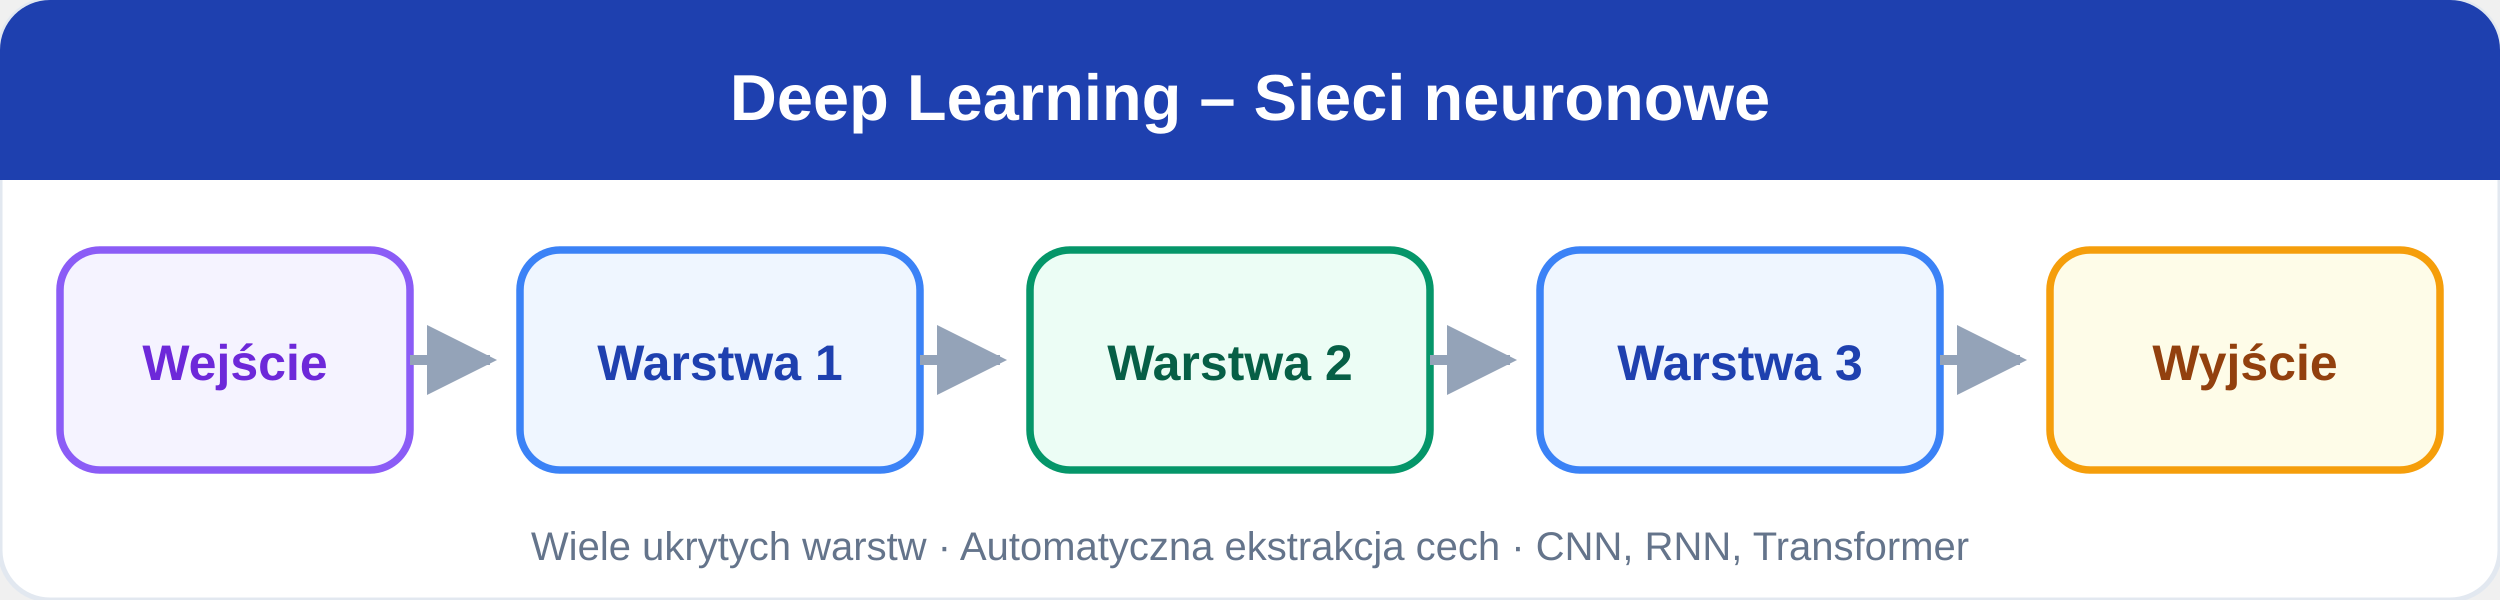
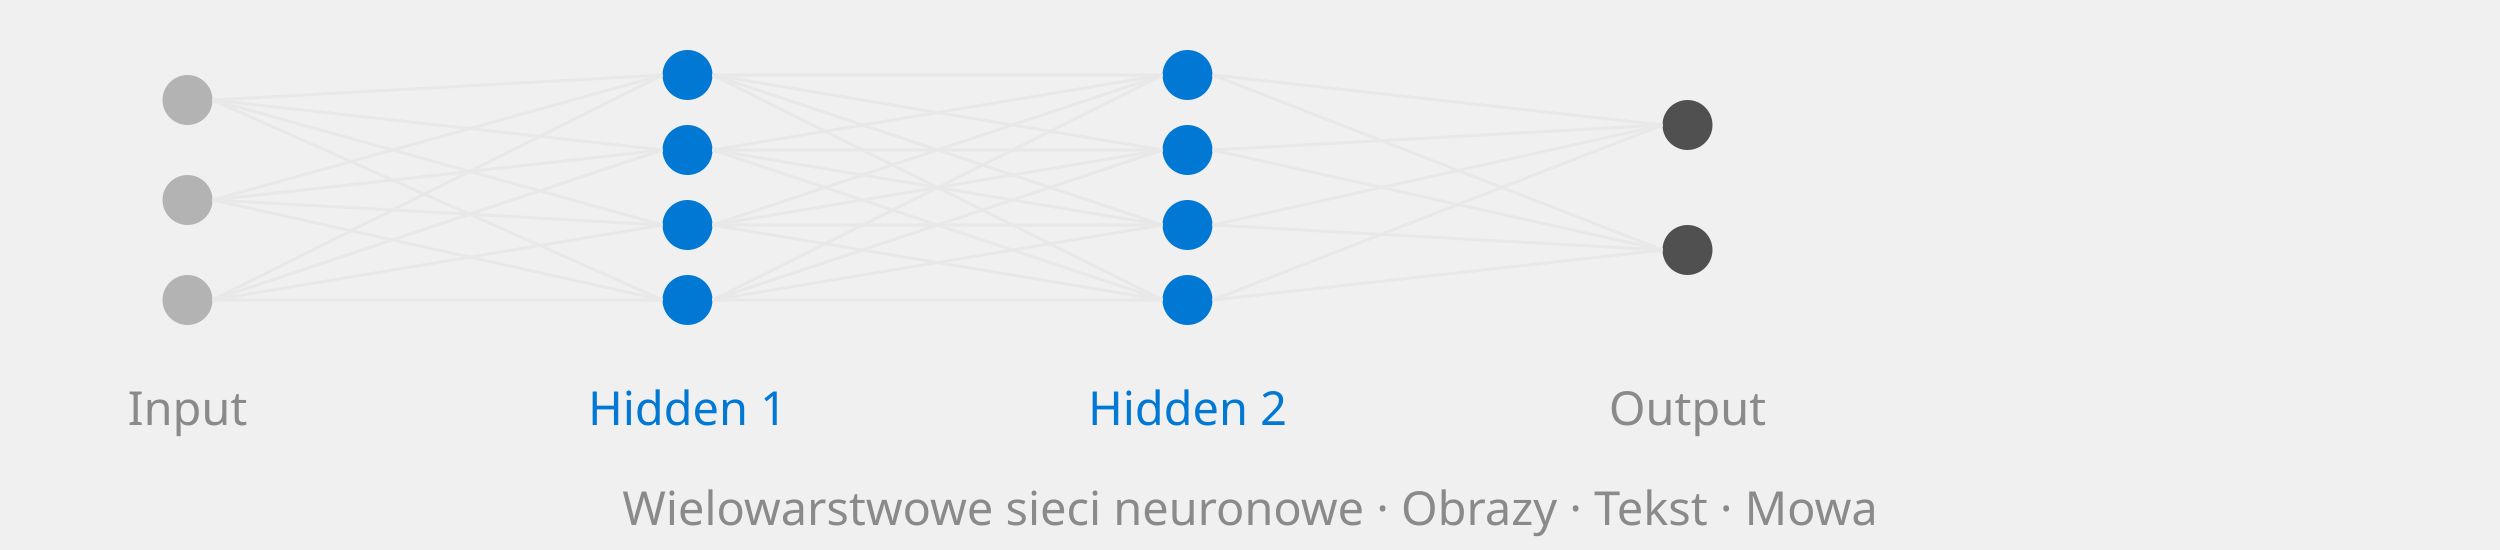
- <svg xmlns="http://www.w3.org/2000/svg" viewBox="0 0 500 120" font-family="Segoe UI,Arial,sans-serif">
-   <defs>
-     <marker id="arr" viewBox="0 0 10 10" refX="9" refY="5" markerWidth="7" markerHeight="7" orient="auto-start-reverse">
-       <path d="M0,0 L10,5 L0,10z" fill="#94a3b8" />
-     </marker>
-   </defs>
-   <rect width="500" height="120" fill="white" rx="10" stroke="#e2e8f0" stroke-width="1" />
-   <rect width="500" height="36" fill="#1e40af" rx="10" />
-   <rect y="24" width="500" height="12" fill="#1e40af" />
-   <text x="250" y="24" text-anchor="middle" font-size="13" font-weight="700" fill="white">Deep Learning – Sieci neuronowe</text>
-   <rect x="12" y="50" width="70" height="44" rx="8" fill="#f5f3ff" stroke="#8b5cf6" stroke-width="1.5" />
-   <text x="47" y="76" text-anchor="middle" font-size="10" font-weight="600" fill="#6d28d9">Wejście</text>
-   <line x1="82" y1="72" x2="98" y2="72" stroke="#94a3b8" stroke-width="2" marker-end="url(#arr)" />
-   <rect x="104" y="50" width="80" height="44" rx="8" fill="#eff6ff" stroke="#3b82f6" stroke-width="1.5" />
-   <text x="144" y="76" text-anchor="middle" font-size="10" font-weight="600" fill="#1e40af">Warstwa 1</text>
-   <line x1="184" y1="72" x2="200" y2="72" stroke="#94a3b8" stroke-width="2" marker-end="url(#arr)" />
-   <rect x="206" y="50" width="80" height="44" rx="8" fill="#ecfdf5" stroke="#059669" stroke-width="1.5" />
-   <text x="246" y="76" text-anchor="middle" font-size="10" font-weight="600" fill="#065f46">Warstwa 2</text>
-   <line x1="286" y1="72" x2="302" y2="72" stroke="#94a3b8" stroke-width="2" marker-end="url(#arr)" />
-   <rect x="308" y="50" width="80" height="44" rx="8" fill="#eff6ff" stroke="#3b82f6" stroke-width="1.5" />
-   <text x="348" y="76" text-anchor="middle" font-size="10" font-weight="600" fill="#1e40af">Warstwa 3</text>
-   <line x1="388" y1="72" x2="404" y2="72" stroke="#94a3b8" stroke-width="2" marker-end="url(#arr)" />
-   <rect x="410" y="50" width="78" height="44" rx="8" fill="#fefce8" stroke="#f59e0b" stroke-width="1.5" />
-   <text x="449" y="76" text-anchor="middle" font-size="10" font-weight="600" fill="#92400e">Wyjście</text>
-   <text x="250" y="112" text-anchor="middle" font-size="8" fill="#64748b">Wiele ukrytych warstw · Automatyczna ekstrakcja cech · CNN, RNN, Transformer</text>
+ <svg xmlns="http://www.w3.org/2000/svg" viewBox="0 0 400 88" font-family="'Segoe UI',system-ui,sans-serif">
+   <g transform="translate(30,6)">
+     <circle cx="0" cy="10" r="4" fill="#b3b3b3" />
+     <circle cx="0" cy="26" r="4" fill="#b3b3b3" />
+     <circle cx="0" cy="42" r="4" fill="#b3b3b3" />
+     <circle cx="80" cy="6" r="4" fill="#0078d4" />
+     <circle cx="80" cy="18" r="4" fill="#0078d4" />
+     <circle cx="80" cy="30" r="4" fill="#0078d4" />
+     <circle cx="80" cy="42" r="4" fill="#0078d4" />
+     <circle cx="160" cy="6" r="4" fill="#0078d4" />
+     <circle cx="160" cy="18" r="4" fill="#0078d4" />
+     <circle cx="160" cy="30" r="4" fill="#0078d4" />
+     <circle cx="160" cy="42" r="4" fill="#0078d4" />
+     <circle cx="240" cy="14" r="4" fill="#505050" />
+     <circle cx="240" cy="34" r="4" fill="#505050" />
+     <g stroke="#e8e8e8" stroke-width="0.5">
+       <line x1="4" y1="10" x2="76" y2="6" />
+       <line x1="4" y1="10" x2="76" y2="18" />
+       <line x1="4" y1="10" x2="76" y2="30" />
+       <line x1="4" y1="10" x2="76" y2="42" />
+       <line x1="4" y1="26" x2="76" y2="6" />
+       <line x1="4" y1="26" x2="76" y2="18" />
+       <line x1="4" y1="26" x2="76" y2="30" />
+       <line x1="4" y1="26" x2="76" y2="42" />
+       <line x1="4" y1="42" x2="76" y2="6" />
+       <line x1="4" y1="42" x2="76" y2="18" />
+       <line x1="4" y1="42" x2="76" y2="30" />
+       <line x1="4" y1="42" x2="76" y2="42" />
+       <line x1="84" y1="6" x2="156" y2="6" />
+       <line x1="84" y1="6" x2="156" y2="18" />
+       <line x1="84" y1="6" x2="156" y2="30" />
+       <line x1="84" y1="6" x2="156" y2="42" />
+       <line x1="84" y1="18" x2="156" y2="6" />
+       <line x1="84" y1="18" x2="156" y2="18" />
+       <line x1="84" y1="18" x2="156" y2="30" />
+       <line x1="84" y1="18" x2="156" y2="42" />
+       <line x1="84" y1="30" x2="156" y2="6" />
+       <line x1="84" y1="30" x2="156" y2="18" />
+       <line x1="84" y1="30" x2="156" y2="30" />
+       <line x1="84" y1="30" x2="156" y2="42" />
+       <line x1="84" y1="42" x2="156" y2="6" />
+       <line x1="84" y1="42" x2="156" y2="18" />
+       <line x1="84" y1="42" x2="156" y2="30" />
+       <line x1="84" y1="42" x2="156" y2="42" />
+       <line x1="164" y1="6" x2="236" y2="14" />
+       <line x1="164" y1="6" x2="236" y2="34" />
+       <line x1="164" y1="18" x2="236" y2="14" />
+       <line x1="164" y1="18" x2="236" y2="34" />
+       <line x1="164" y1="30" x2="236" y2="14" />
+       <line x1="164" y1="30" x2="236" y2="34" />
+       <line x1="164" y1="42" x2="236" y2="14" />
+       <line x1="164" y1="42" x2="236" y2="34" />
+     </g>
+     <text x="0" y="62" text-anchor="middle" font-size="7.5" fill="#8a8a8a">Input</text>
+     <text x="80" y="62" text-anchor="middle" font-size="7.5" fill="#0078d4">Hidden 1</text>
+     <text x="160" y="62" text-anchor="middle" font-size="7.5" fill="#0078d4">Hidden 2</text>
+     <text x="240" y="62" text-anchor="middle" font-size="7.5" fill="#8a8a8a">Output</text>
+   </g>
+   <text x="200" y="84" text-anchor="middle" font-size="7.5" fill="#8a8a8a">Wielowarstwowe sieci neuronowe · Obrazy · Tekst · Mowa</text>
</svg>
